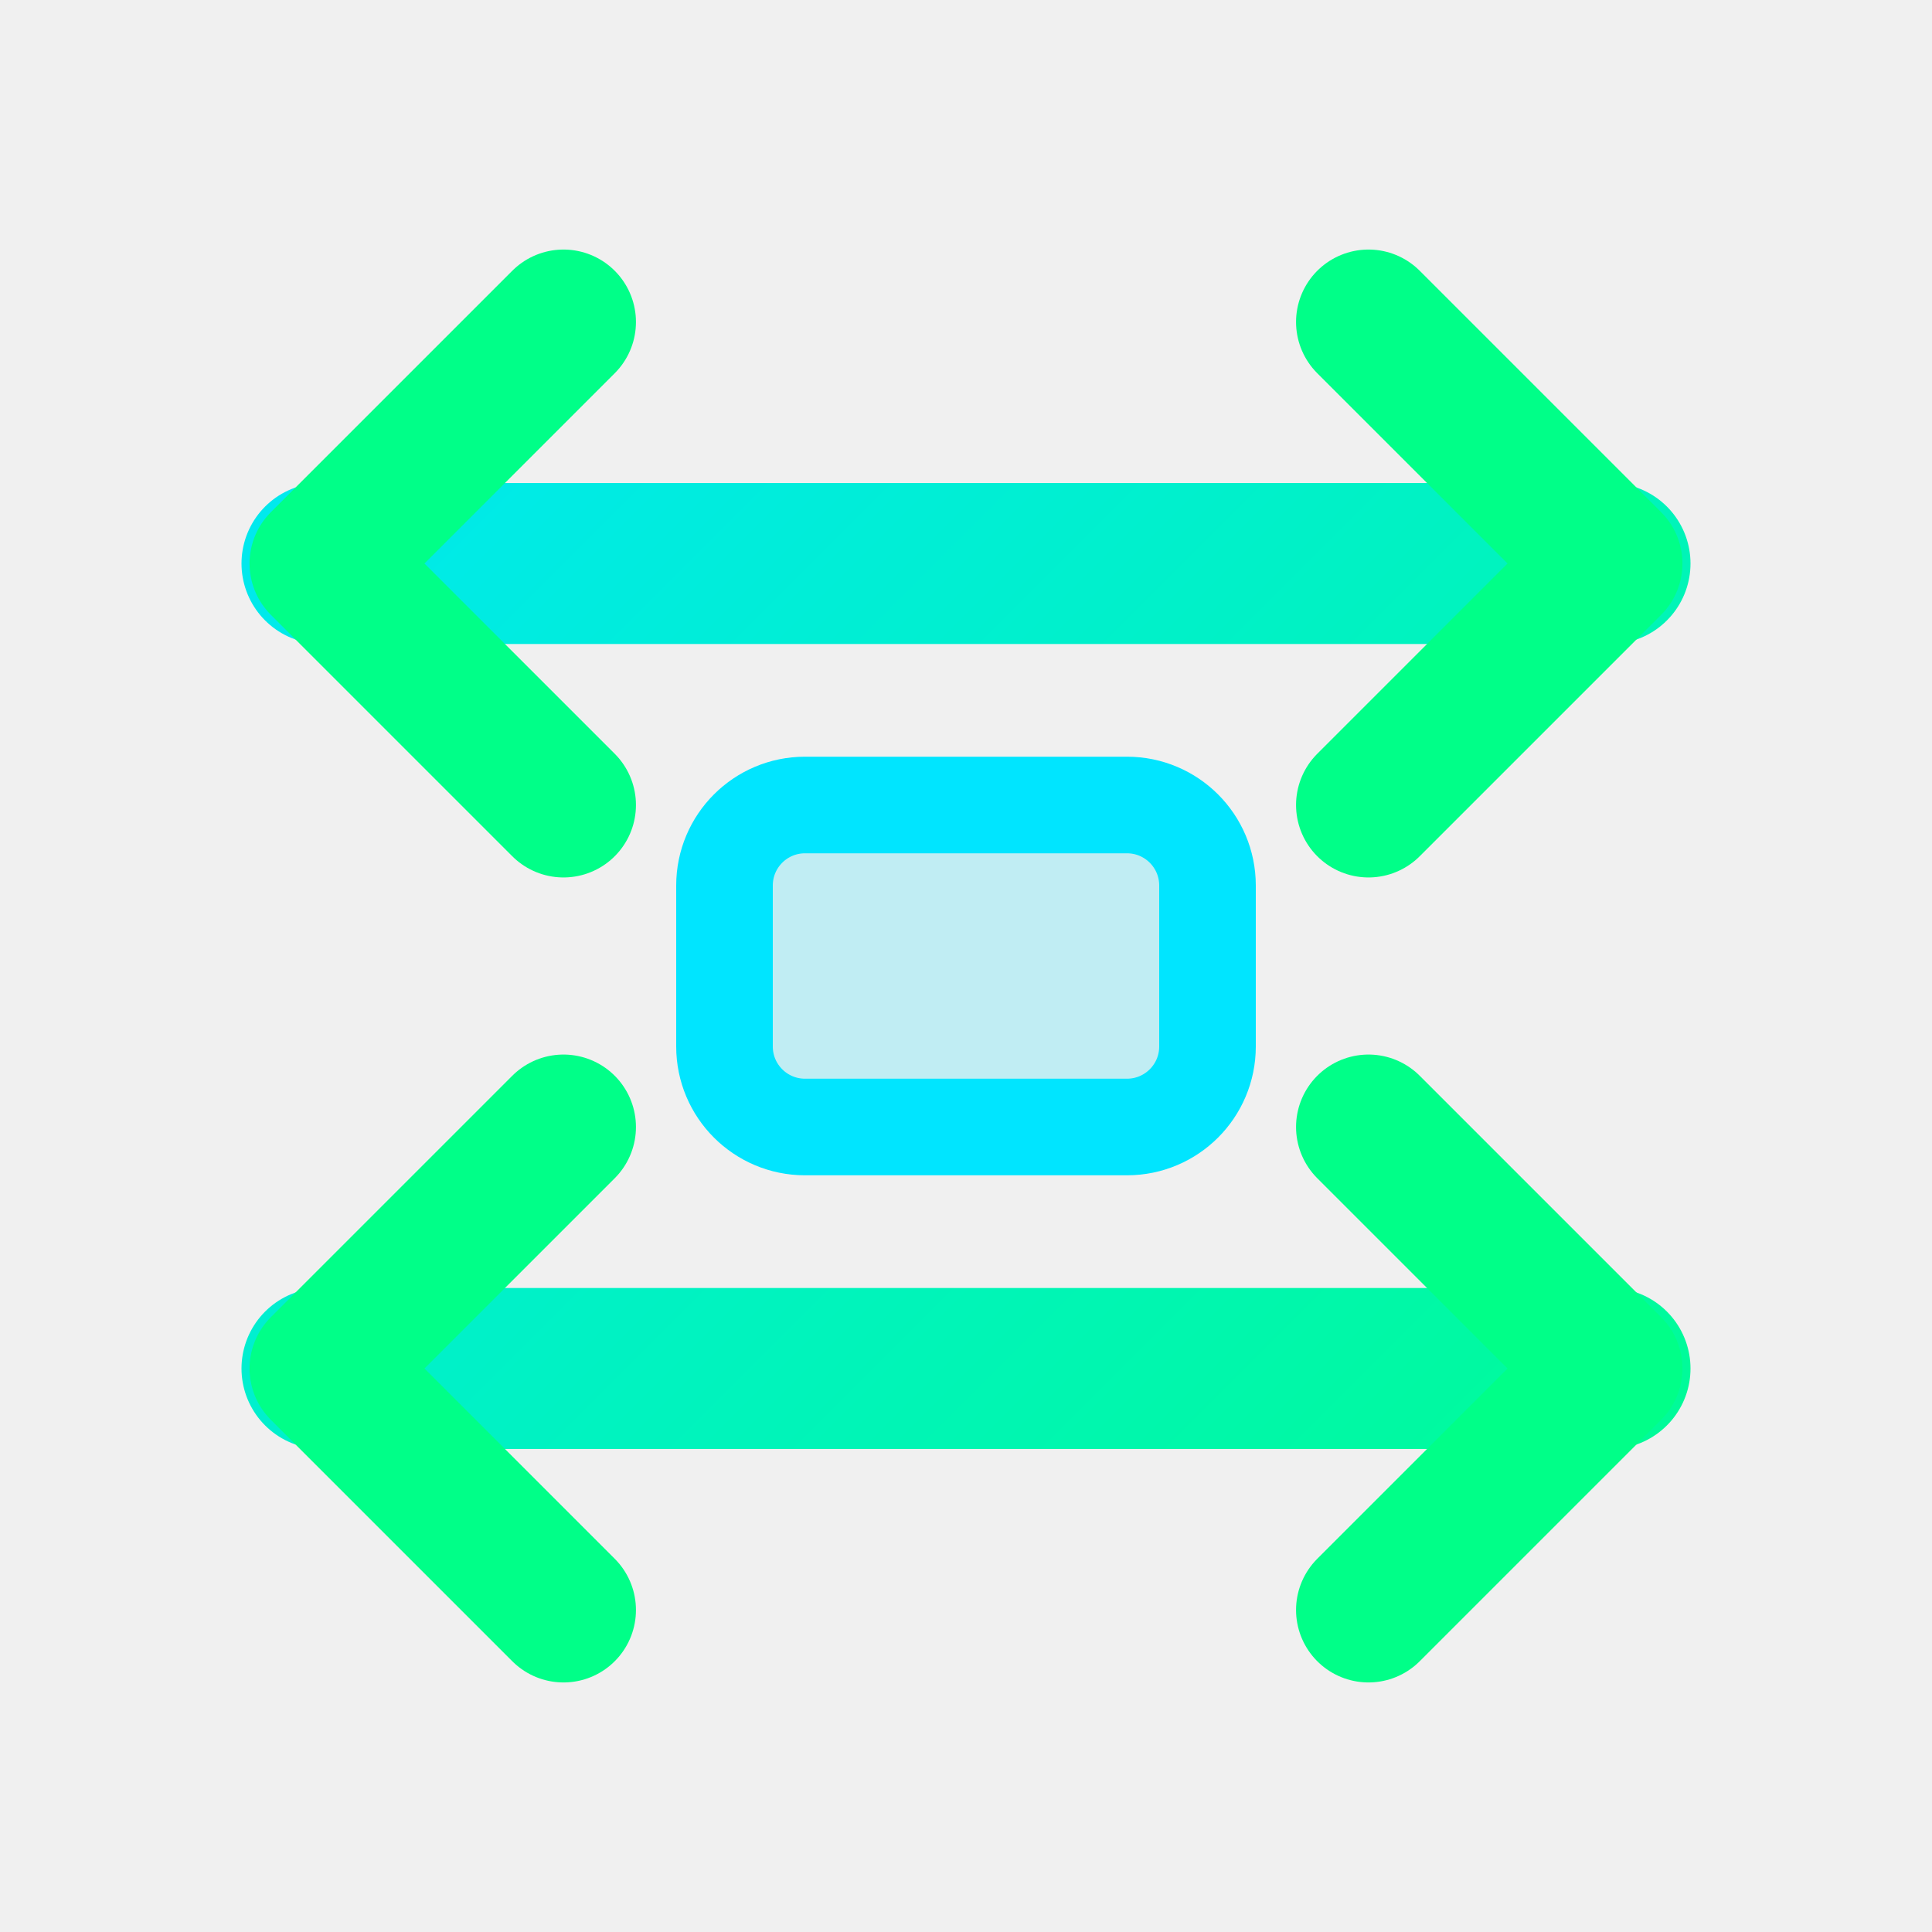
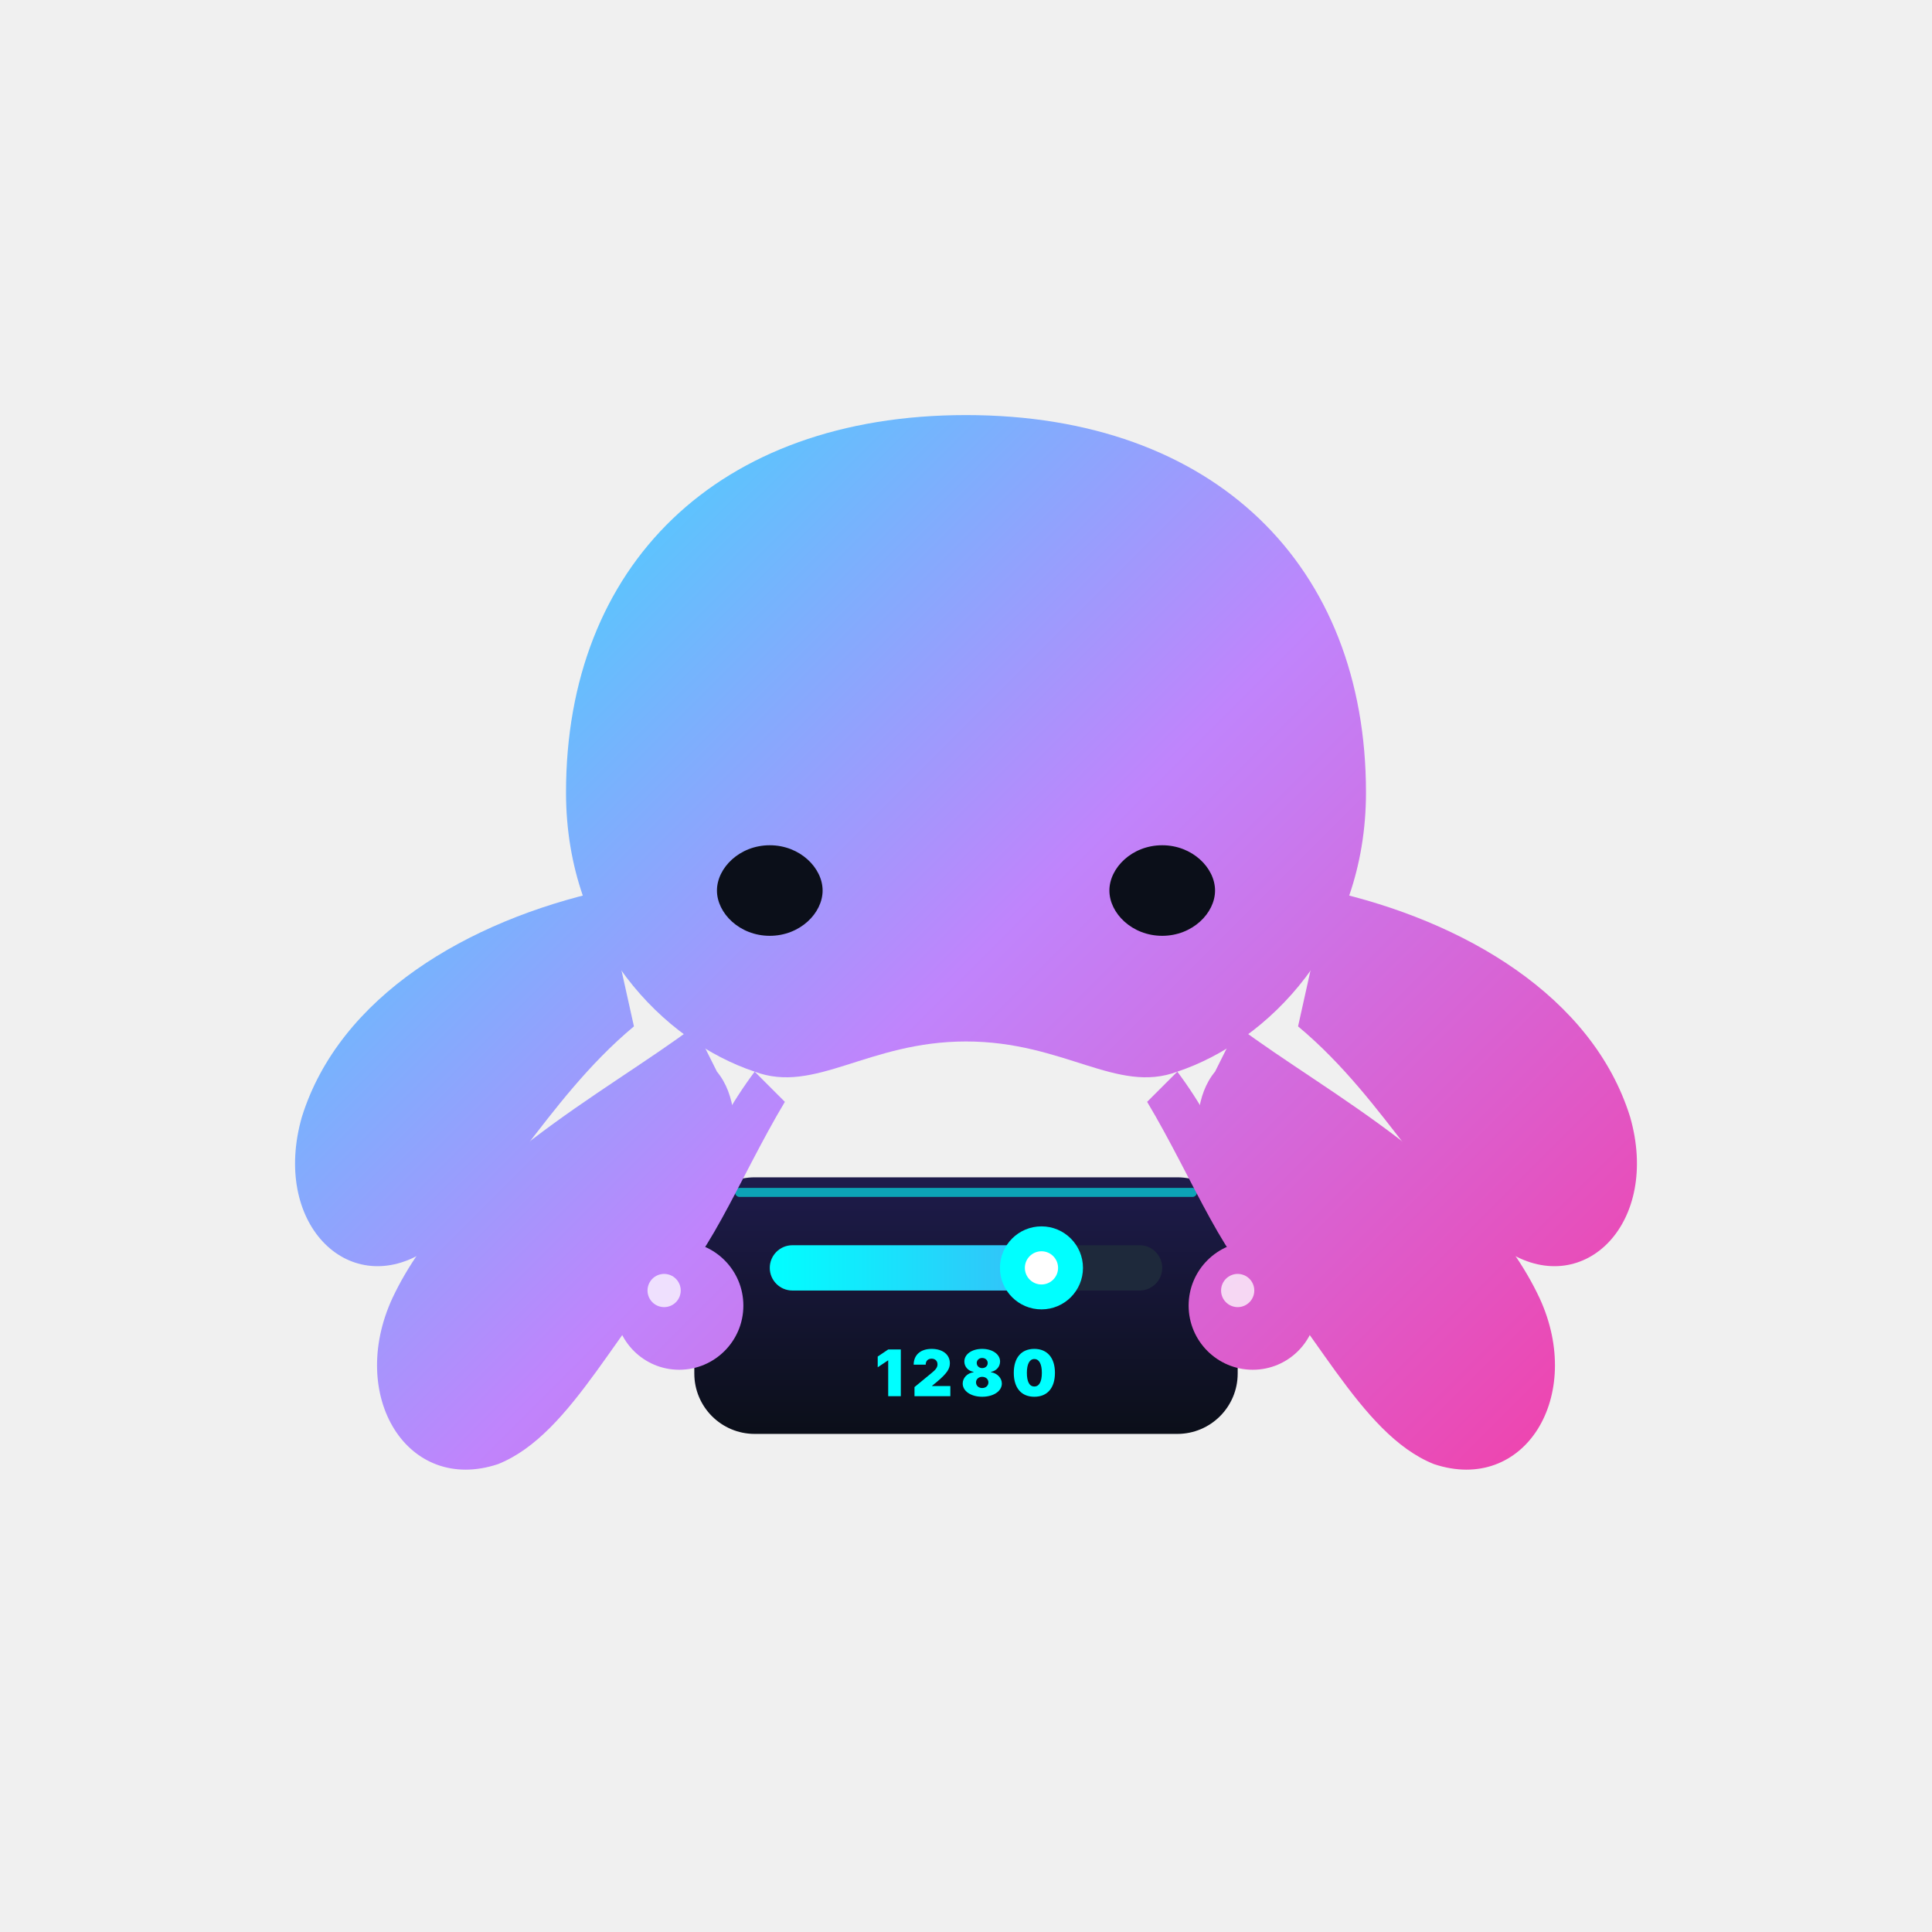
- <svg xmlns="http://www.w3.org/2000/svg" viewBox="0 0 24 24" width="24" height="24" fill="none">
+ <svg xmlns="http://www.w3.org/2000/svg" width="256" height="256" viewBox="0 0 256 256" fill="none">
  <defs>
-     <linearGradient id="mtuGrad" x1="2" y1="2" x2="22" y2="22" gradientUnits="userSpaceOnUse">
-       <stop offset="0%" stop-color="#00e5ff" />
-       <stop offset="100%" stop-color="#00ff88" />
+     <linearGradient id="octoGradient" x1="32" y1="32" x2="224" y2="224" gradientUnits="userSpaceOnUse">
+       <stop offset="0%" stop-color="#00FFFF" />
+       <stop offset="50%" stop-color="#C084FC" />
+       <stop offset="100%" stop-color="#FF2E93" />
+     </linearGradient>
+     <linearGradient id="mtuDarkGrad" x1="128" y1="156" x2="128" y2="190" gradientUnits="userSpaceOnUse">
+       <stop offset="0%" stop-color="#1E1B4B" />
+       <stop offset="100%" stop-color="#0B0F19" />
+     </linearGradient>
+     <linearGradient id="mtuCyanGrad" x1="102" y1="169" x2="138" y2="169" gradientUnits="userSpaceOnUse">
+       <stop offset="0%" stop-color="#00FFFF" />
+       <stop offset="100%" stop-color="#38BDF8" />
    </linearGradient>
  </defs>
-   <path d="M4 7h16M4 17h16" stroke="url(#mtuGrad)" stroke-width="2" stroke-linecap="round" />
-   <path d="M7 4L4 7l3 3M17 4l3 3-3 3M7 14l-3 3 3 3M17 14l3 3-3 3" stroke="#00ff88" stroke-width="1.8" stroke-linecap="round" stroke-linejoin="round" />
-   <rect x="9" y="10" width="6" height="4" rx="1" fill="rgba(0, 229, 255, 0.2)" stroke="#00e5ff" stroke-width="1.2" />
+   <g fill="url(#octoGradient)">
+     <path d="M128 55 C95 55 75 75 75 105 C75 125 88 138 100 142 C108 145 115 138 128 138 C141 138 148 145 156 142 C168 138 181 125 181 105 C181 75 161 55 128 55 Z" />
+     <path d="M102 112 C98 112 95 115 95 118 C95 121 98 124 102 124 C106 124 109 121 109 118 C109 115 106 112 102 112 Z" fill="#0B0F19" />
+     <path d="M154 112 C150 112 147 115 147 118 C147 121 150 124 154 124 C158 124 161 121 161 118 C161 115 158 112 154 112 Z" fill="#0B0F19" />
+     <path d="M92 136 C80 145 60 155 52 172 C46 185 54 198 66 194 C76 190 82 175 92 165 C96 161 100 148 95 142 Z" />
+     <path d="M80 118 C62 122 45 132 40 148 C36 162 46 172 56 166 C66 160 72 146 84 136 Z" />
+     <path d="M164 136 C176 145 196 155 204 172 C210 185 202 198 190 194 C180 190 174 175 164 165 C160 161 156 148 161 142 Z" />
+     <path d="M176 118 C194 122 211 132 216 148 C220 162 210 172 200 166 C190 160 184 146 172 136 Z" />
+   </g>
+   <g>
+     <rect x="92" y="156" width="72" height="34" rx="8" fill="url(#mtuDarkGrad)" />
+     <path d="M98 158 H158" stroke="#00FFFF" stroke-width="1.2" stroke-linecap="round" opacity="0.6" />
+     <rect x="102" y="165" width="52" height="6" rx="3" fill="#1E293B" />
+     <rect x="102" y="165" width="36" height="6" rx="3" fill="url(#mtuCyanGrad)" />
+     <circle cx="138" cy="168" r="5.5" fill="#00FFFF" />
+     <circle cx="138" cy="168" r="2.2" fill="#FFFFFF" />
+     <text x="128" y="185" text-anchor="middle" font-family="system-ui, -apple-system, sans-serif" font-weight="900" font-size="8.5" fill="#00FFFF" letter-spacing="1">1280</text>
+   </g>
+   <g fill="url(#octoGradient)">
+     <path d="M100 142 C94 150 90 160 88 171 C93 169 98 156 104 146 Z" />
+     <path d="M156 142 C162 150 166 160 168 171 C163 169 158 156 152 146 Z" />
+   </g>
+   <g>
+     <circle cx="90" cy="173" r="8.5" fill="url(#octoGradient)" />
+     <circle cx="88" cy="171" r="2.2" fill="#FFFFFF" opacity="0.75" />
+     <circle cx="166" cy="173" r="8.5" fill="url(#octoGradient)" />
+     <circle cx="164" cy="171" r="2.2" fill="#FFFFFF" opacity="0.75" />
+   </g>
</svg>
